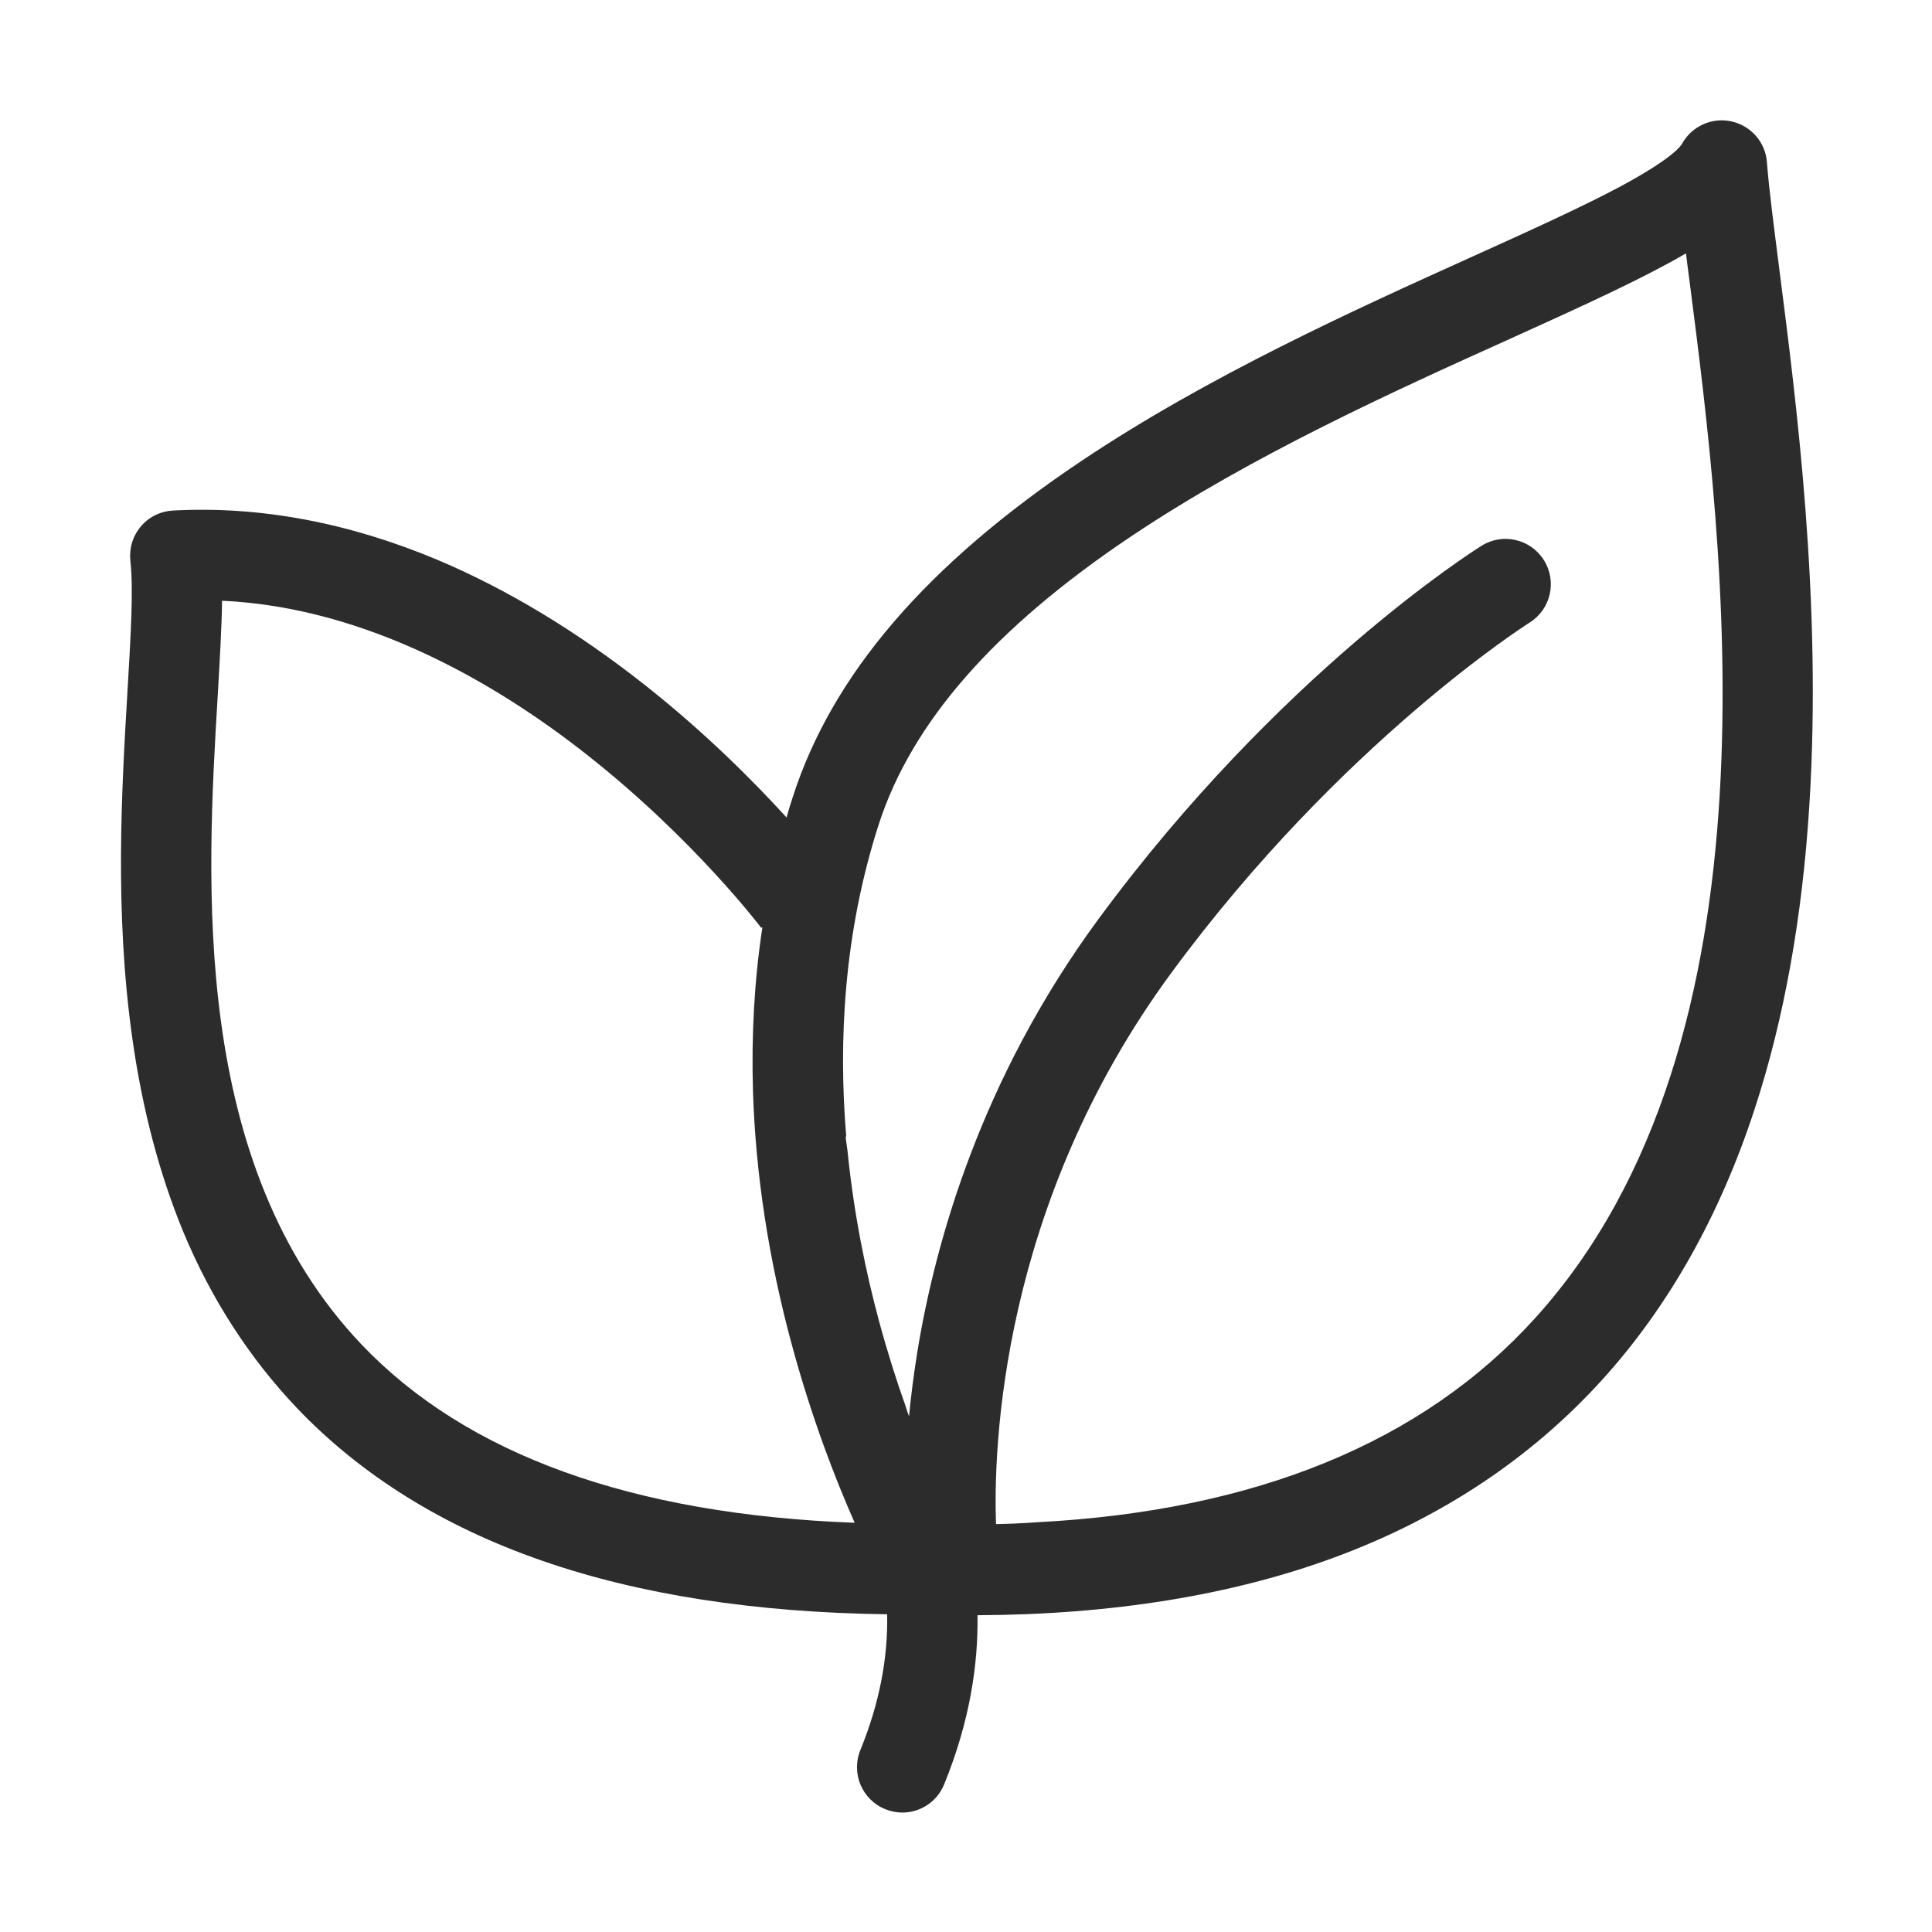
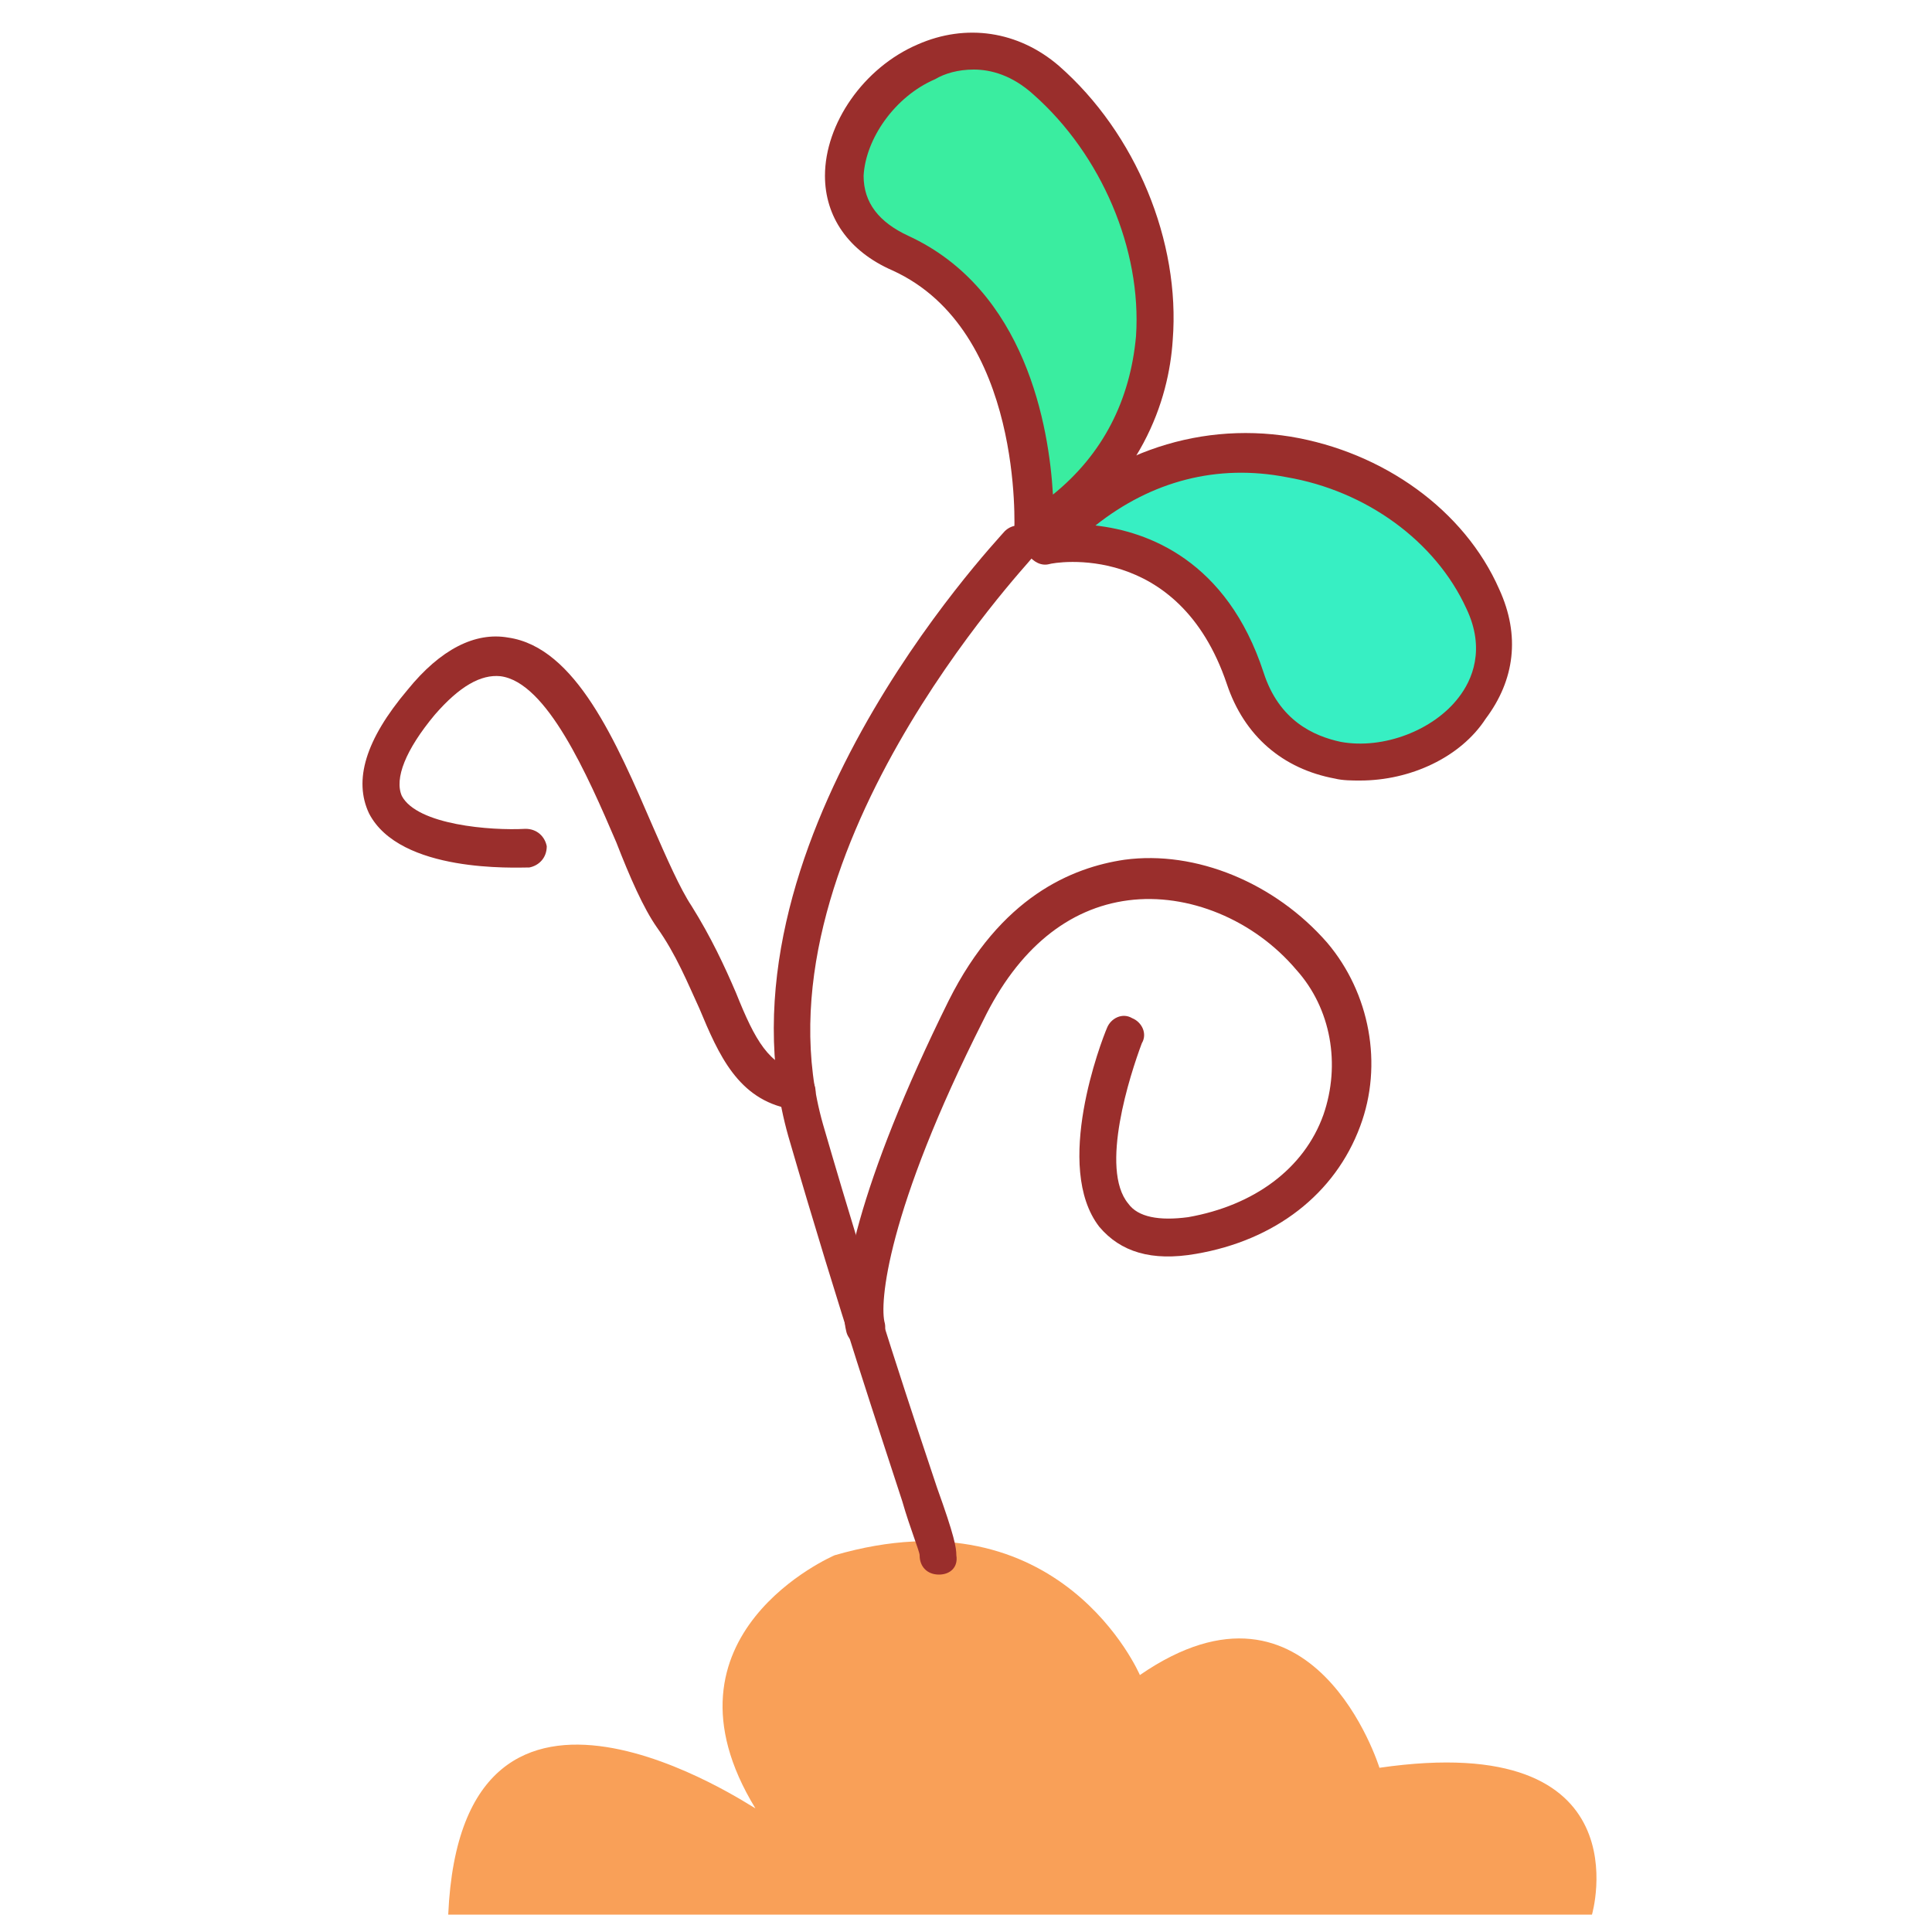
- <svg xmlns="http://www.w3.org/2000/svg" t="1670776907269" class="icon" viewBox="0 0 1024 1024" version="1.1" p-id="36055" width="64" height="64">
-   <path d="M943.1 142.9c-2.9-22.9-5.5-42.6-6.6-57-0.8-10.6-8.6-19.4-19-21.6-10.4-2.2-21 2.7-26.1 12.1-0.7 1.2-5.4 7.8-32.3 22.3-20.6 11-47.5 23.2-78.7 37.3-62.4 28.2-140.1 63.3-207.5 108.5-81.8 54.8-131.8 113-152.7 177.9-1.2 3.6-2.3 7.2-3.3 10.9-17.2-18.9-42.7-44.6-74.8-70-36.2-28.6-73.3-51-110.3-66.6-47.2-19.8-94.4-28.6-140.2-26.1-6.6 0.4-12.8 3.4-17 8.5-4.3 5.1-6.2 11.6-5.5 18.2 1.7 14.7 0.2 39.6-1.5 68.5-3.1 52.4-7 117.5 2.6 185 5.3 37.4 14.4 71.7 26.9 102 14.8 35.6 35.1 67 60.2 93.4 33.9 35.6 77.7 62.9 130 81 51.7 18 113.1 27.5 182.9 28.4 0.5 23.4-4.2 47.5-14.2 72-5 12.3 0.9 26.3 13.2 31.3 3 1.2 6 1.8 9 1.8 9.5 0 18.4-5.6 22.2-14.9 13.8-33.8 18.1-64.1 17.7-89.7 71.3-0.3 134.8-10.6 189.1-30.6 56.4-20.8 104.2-52.5 142-94.2 35.2-38.8 62.4-87.1 80.8-143.5 15.5-47.3 25.3-101.5 29-161.2 6.8-107.8-6.9-213.6-15.9-283.7z m-751.2 570c-91.3-95.7-82.4-245.3-76.5-344.3 1.1-19.1 2.1-35.8 2.3-50.2 78.1 3.6 147.5 45.4 193.6 81.8 56.5 44.5 91.8 91.1 92.2 91.6l0.6-0.4c-4.3 28.2-5.9 57.4-5 87.3 1.4 43.6 8.3 88.7 20.6 134.1 10.6 39.1 23.2 71.5 33.3 94.3-117.8-4.4-205.5-36-261.1-94.2z m621.7-14.2c-59.6 65.8-148.1 102-263.5 108.1-8.3 0.6-15.9 0.9-22.2 1-1.4-39.9 2.2-168.9 93.1-292.4 89.8-122 188.7-184.8 189.7-185.4 11.2-7 14.7-21.8 7.6-33.1-7-11.2-21.8-14.7-33.1-7.6-4.3 2.7-107.3 67.9-202.9 197.7-62.6 85-86.8 172.1-96.2 230.2-1.9 11.9-3.3 23.1-4.3 33.5-0.5-1.5-1.1-3-1.6-4.7v-0.1c-4.9-13.7-9.8-29.1-14.3-45.7-6.9-25.6-13.3-56.3-16.7-90.2-0.7-4.8-1-7.4-1-7.4s0.1-0.1 0.3-0.4c-4.2-50.7-1.2-107.9 17.2-165.1 17.5-54.2 61.3-104.2 133.8-152.8 64.2-43 139.8-77.2 200.6-104.6 40.7-18.4 71.4-32.5 93.5-45.4 0.6 4.8 1.2 9.7 1.9 14.8 18.1 140.5 51.8 402-81.9 549.6z" p-id="36056" fill="#2c2c2c" />
+ <svg xmlns="http://www.w3.org/2000/svg" t="1671035609993" class="icon" viewBox="0 0 1024 1024" version="1.1" p-id="14395" width="128" height="128">
+   <path d="M237.568 1014.784h606.208s28.672-98.304-112.64-77.824c0 0-34.816-112.64-126.976-49.152 0 0-41.984-98.304-161.792-63.488 0 0-98.304 41.984-41.984 134.144-1.024 0-155.648-105.472-162.816 56.32z" fill="#F9A058" p-id="14396" />
+   <path d="M497.664 834.56c-6.144 0-10.24-4.096-10.24-10.24 0-2.048-5.12-14.336-9.216-28.672-11.264-34.816-32.768-98.304-60.416-193.536C374.784 449.536 526.336 288.768 532.48 281.6c4.096-4.096 10.24-4.096 14.336 0 4.096 4.096 4.096 10.24 0 14.336-1.024 2.048-150.528 159.744-110.592 300.032 27.648 95.232 49.152 158.72 60.416 192.512 9.216 25.6 10.24 31.744 10.24 35.84 1.024 6.144-3.072 10.24-9.216 10.24z" fill="#9A2E2C" p-id="14397" />
+   <path d="M420.864 587.776h-2.048c-27.648-5.12-37.888-28.672-48.128-53.248-6.144-13.312-12.288-28.672-22.528-43.008-7.168-10.24-14.336-26.624-21.504-45.056-15.36-35.84-36.864-84.992-61.44-88.064-10.24-1.024-21.504 5.12-34.816 20.48-15.36 18.432-21.504 33.792-17.408 43.008 8.192 15.36 47.104 18.432 65.536 17.408 6.144 0 10.24 4.096 11.264 9.216 0 6.144-4.096 10.24-9.216 11.264-7.168 0-68.608 3.072-84.992-28.672-8.192-17.408-2.048-38.912 20.48-65.536 17.408-21.504 35.84-30.72 53.248-27.648 35.84 5.12 57.344 55.296 76.8 100.352 7.168 16.384 14.336 32.768 20.48 41.984 10.24 16.384 17.408 31.744 23.552 46.08 10.24 25.6 17.408 37.888 33.792 41.984 5.12 1.024 9.216 6.144 8.192 12.288-2.048 4.096-7.168 7.168-11.264 7.168zM458.752 713.728c-4.096 0-9.216-3.072-10.24-8.192-5.12-20.48 6.144-77.824 54.272-175.104 27.648-55.296 65.536-70.656 93.184-74.752 37.888-5.12 79.872 12.288 107.52 44.032 22.528 26.624 29.696 64.512 17.408 97.28-13.312 35.84-45.056 60.416-87.04 67.584-23.552 4.096-39.936-1.024-51.2-14.336-24.576-31.744 1.024-98.304 4.096-105.472 2.048-5.12 8.192-8.192 13.312-5.12 5.12 2.048 8.192 8.192 5.12 13.312-6.144 16.384-22.528 66.56-7.168 84.992 5.12 7.168 16.384 9.216 31.744 7.168 34.816-6.144 61.44-25.6 71.68-54.272 9.216-26.624 4.096-56.32-14.336-76.8-22.528-26.624-57.344-40.96-89.088-36.864-31.744 4.096-58.368 25.6-76.8 63.488-51.2 101.376-55.296 150.528-52.224 160.768 1.024 5.12-2.048 11.264-7.168 12.288h-3.072z" fill="#9A2E2C" p-id="14398" />
+   <path d="M547.84 281.6s7.168-112.64-70.656-148.48S491.52-15.36 555.008 41.984s91.136 176.128-7.168 239.616z" fill="#3AEDA0" p-id="14399" />
+   <path d="M547.84 291.84c-2.048 0-3.072 0-5.12-1.024-3.072-2.048-5.12-5.12-5.12-9.216 0-1.024 5.12-106.496-64.512-138.24-23.552-10.24-35.84-28.672-35.84-50.176 0-27.648 20.48-57.344 49.152-69.632 25.6-11.264 53.248-7.168 74.752 11.264 40.96 35.84 64.512 93.184 60.416 145.408-2.048 31.744-16.384 76.8-68.608 110.592-2.048 1.024-4.096 1.024-5.12 1.024zM516.096 36.864c-8.192 0-15.36 2.048-20.48 5.12-21.504 9.216-36.864 31.744-37.888 51.2 0 14.336 8.192 24.576 23.552 31.744 62.464 28.672 74.752 101.376 76.8 137.216 26.624-21.504 40.96-50.176 44.032-83.968 3.072-46.08-18.432-96.256-54.272-128-11.264-10.24-22.528-13.312-31.744-13.312z" fill="#9A2E2C" p-id="14400" />
+   <path d="M553.984 288.768s77.824-14.336 105.472 70.656 161.792 34.816 126.976-41.984-154.624-113.664-232.448-28.672z" fill="#37EFC3" p-id="14401" />
+   <path d="M720.896 413.696c-4.096 0-9.216 0-13.312-1.024-27.648-5.12-48.128-22.528-57.344-50.176-25.6-75.776-91.136-64.512-94.208-63.488-4.096 1.024-8.192-1.024-11.264-5.12-2.048-4.096-2.048-8.192 1.024-12.288 36.864-39.936 87.04-58.368 138.24-50.176 49.152 8.192 92.16 38.912 110.592 80.896 11.264 24.576 8.192 48.128-7.168 68.608-13.312 20.48-39.936 32.768-66.56 32.768zM580.608 278.528c27.648 3.072 69.632 18.432 89.088 77.824 8.192 25.6 26.624 33.792 40.96 36.864 22.528 4.096 49.152-6.144 62.464-23.552 7.168-9.216 14.336-25.6 4.096-47.104-16.384-35.84-53.248-62.464-95.232-69.632-36.864-7.168-71.68 2.048-101.376 25.6z" fill="#9A2E2C" p-id="14402" />
</svg>
